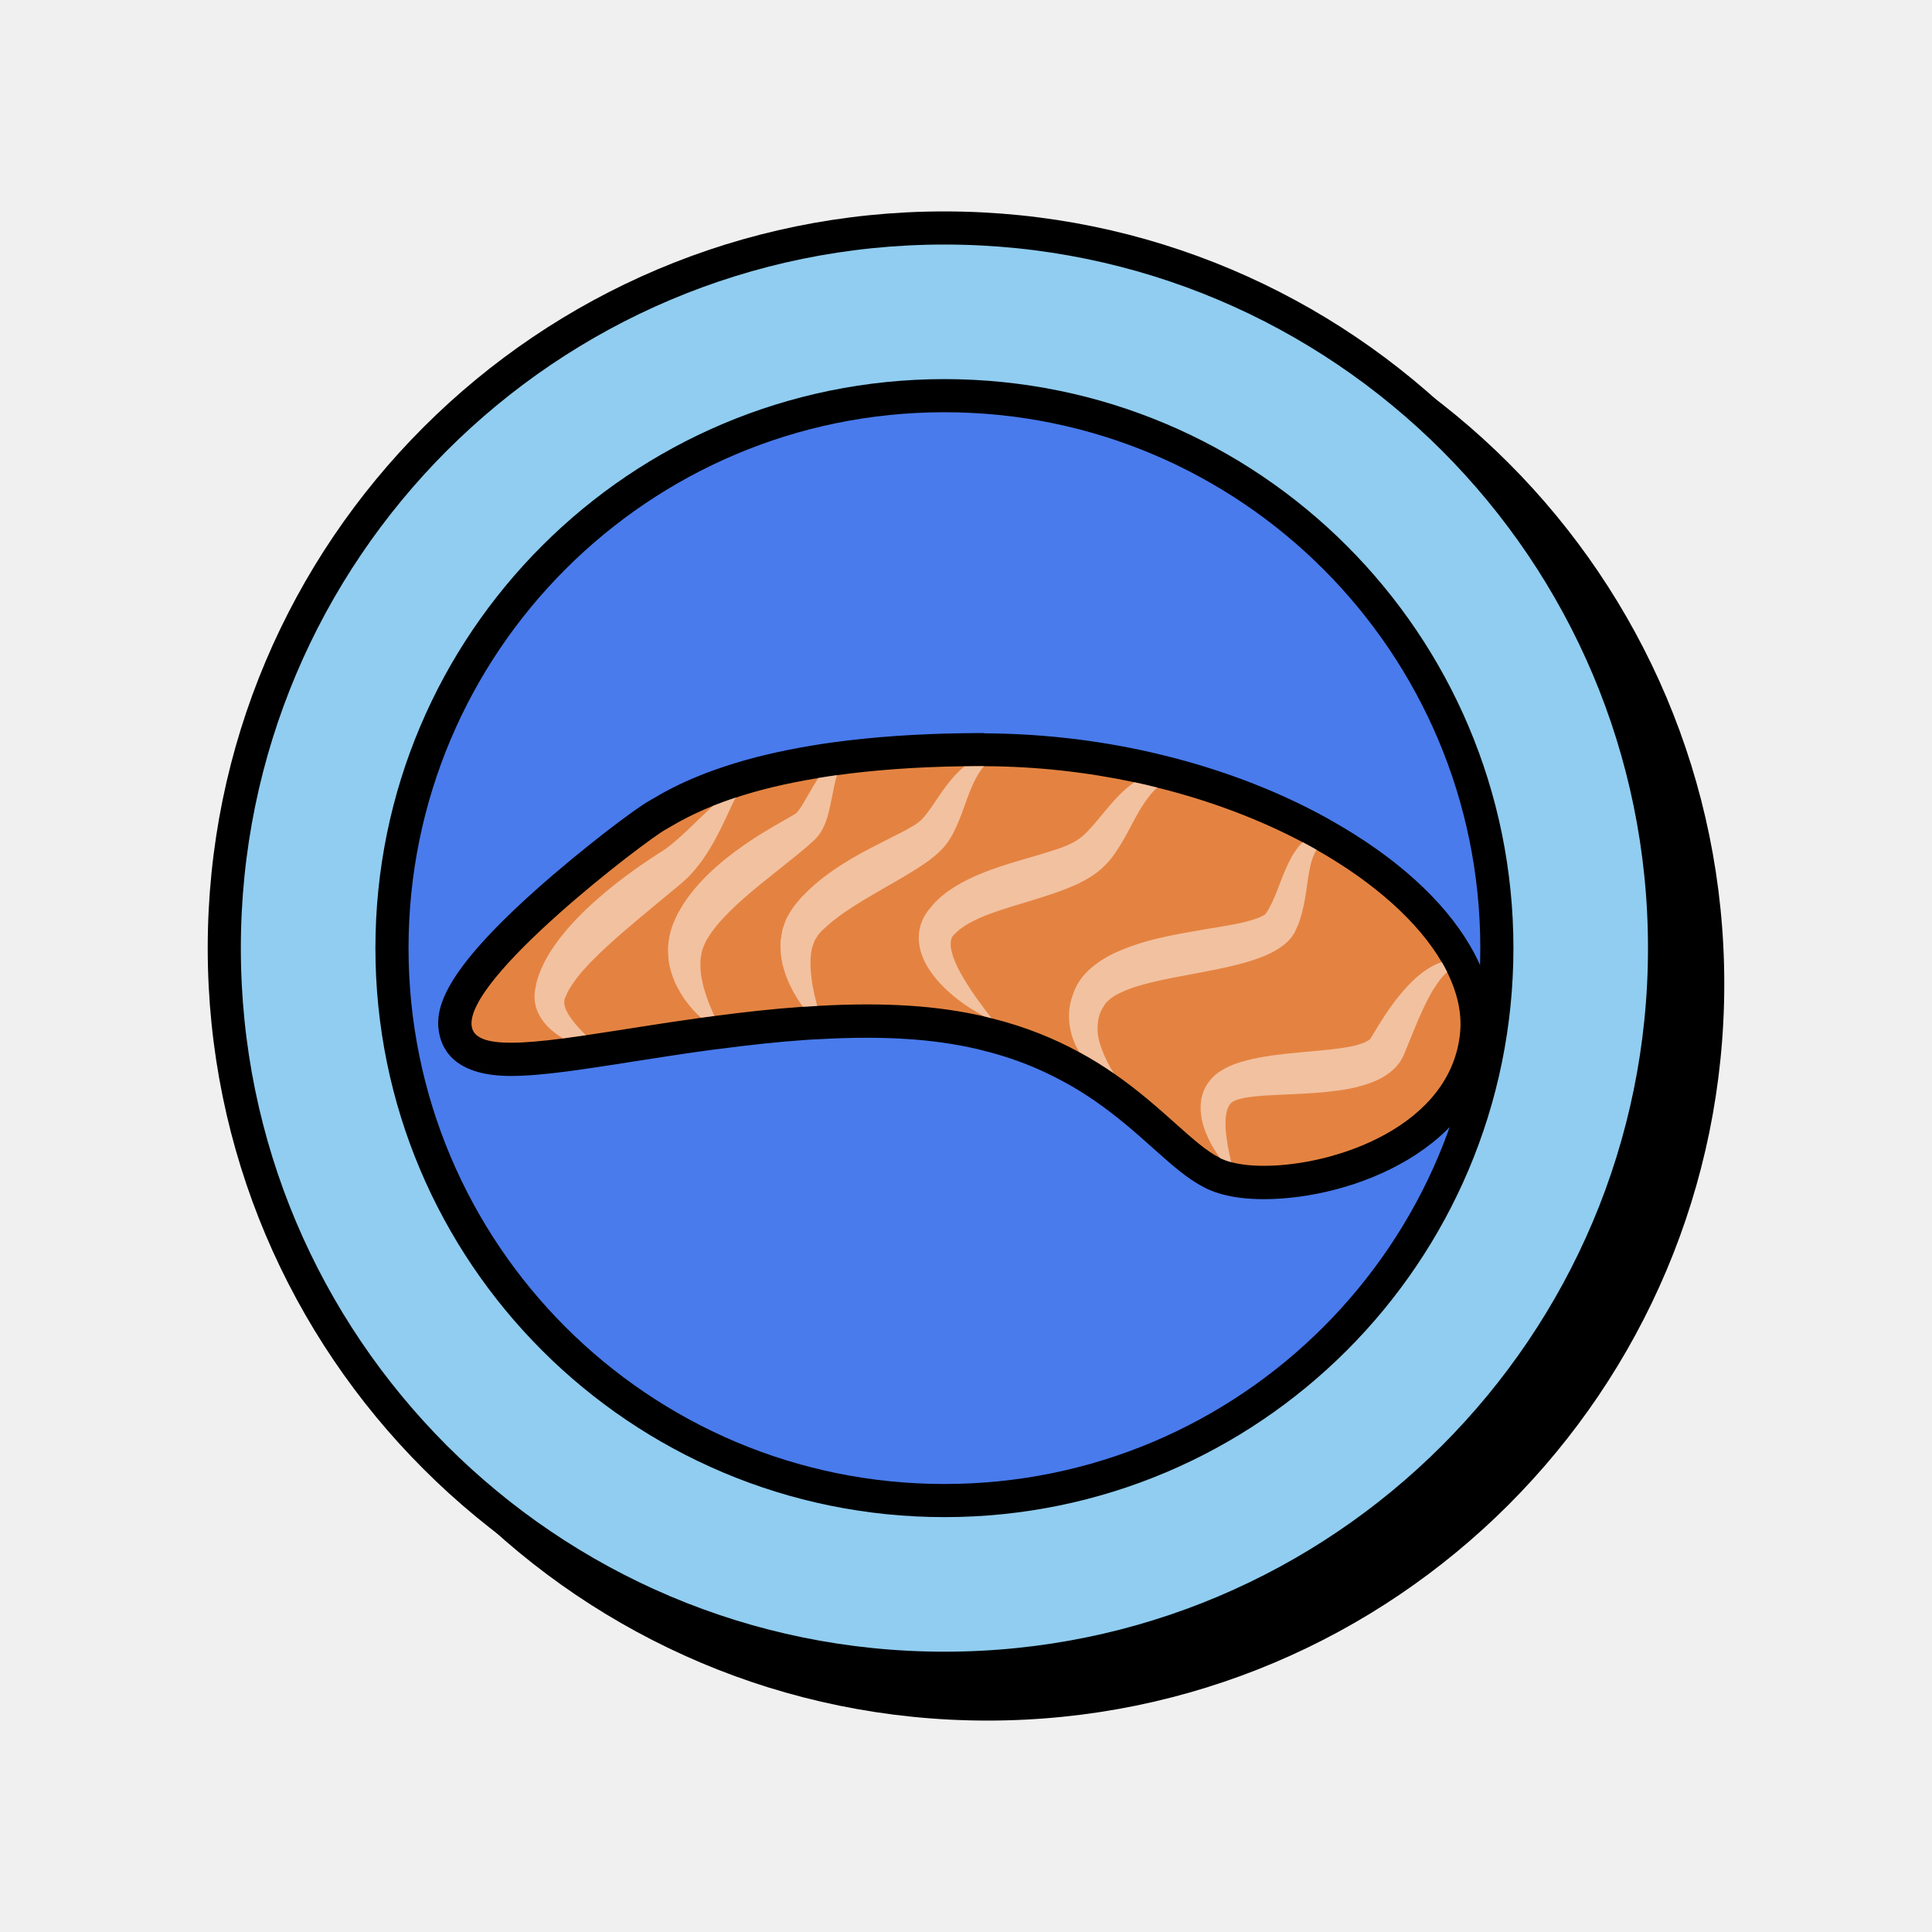
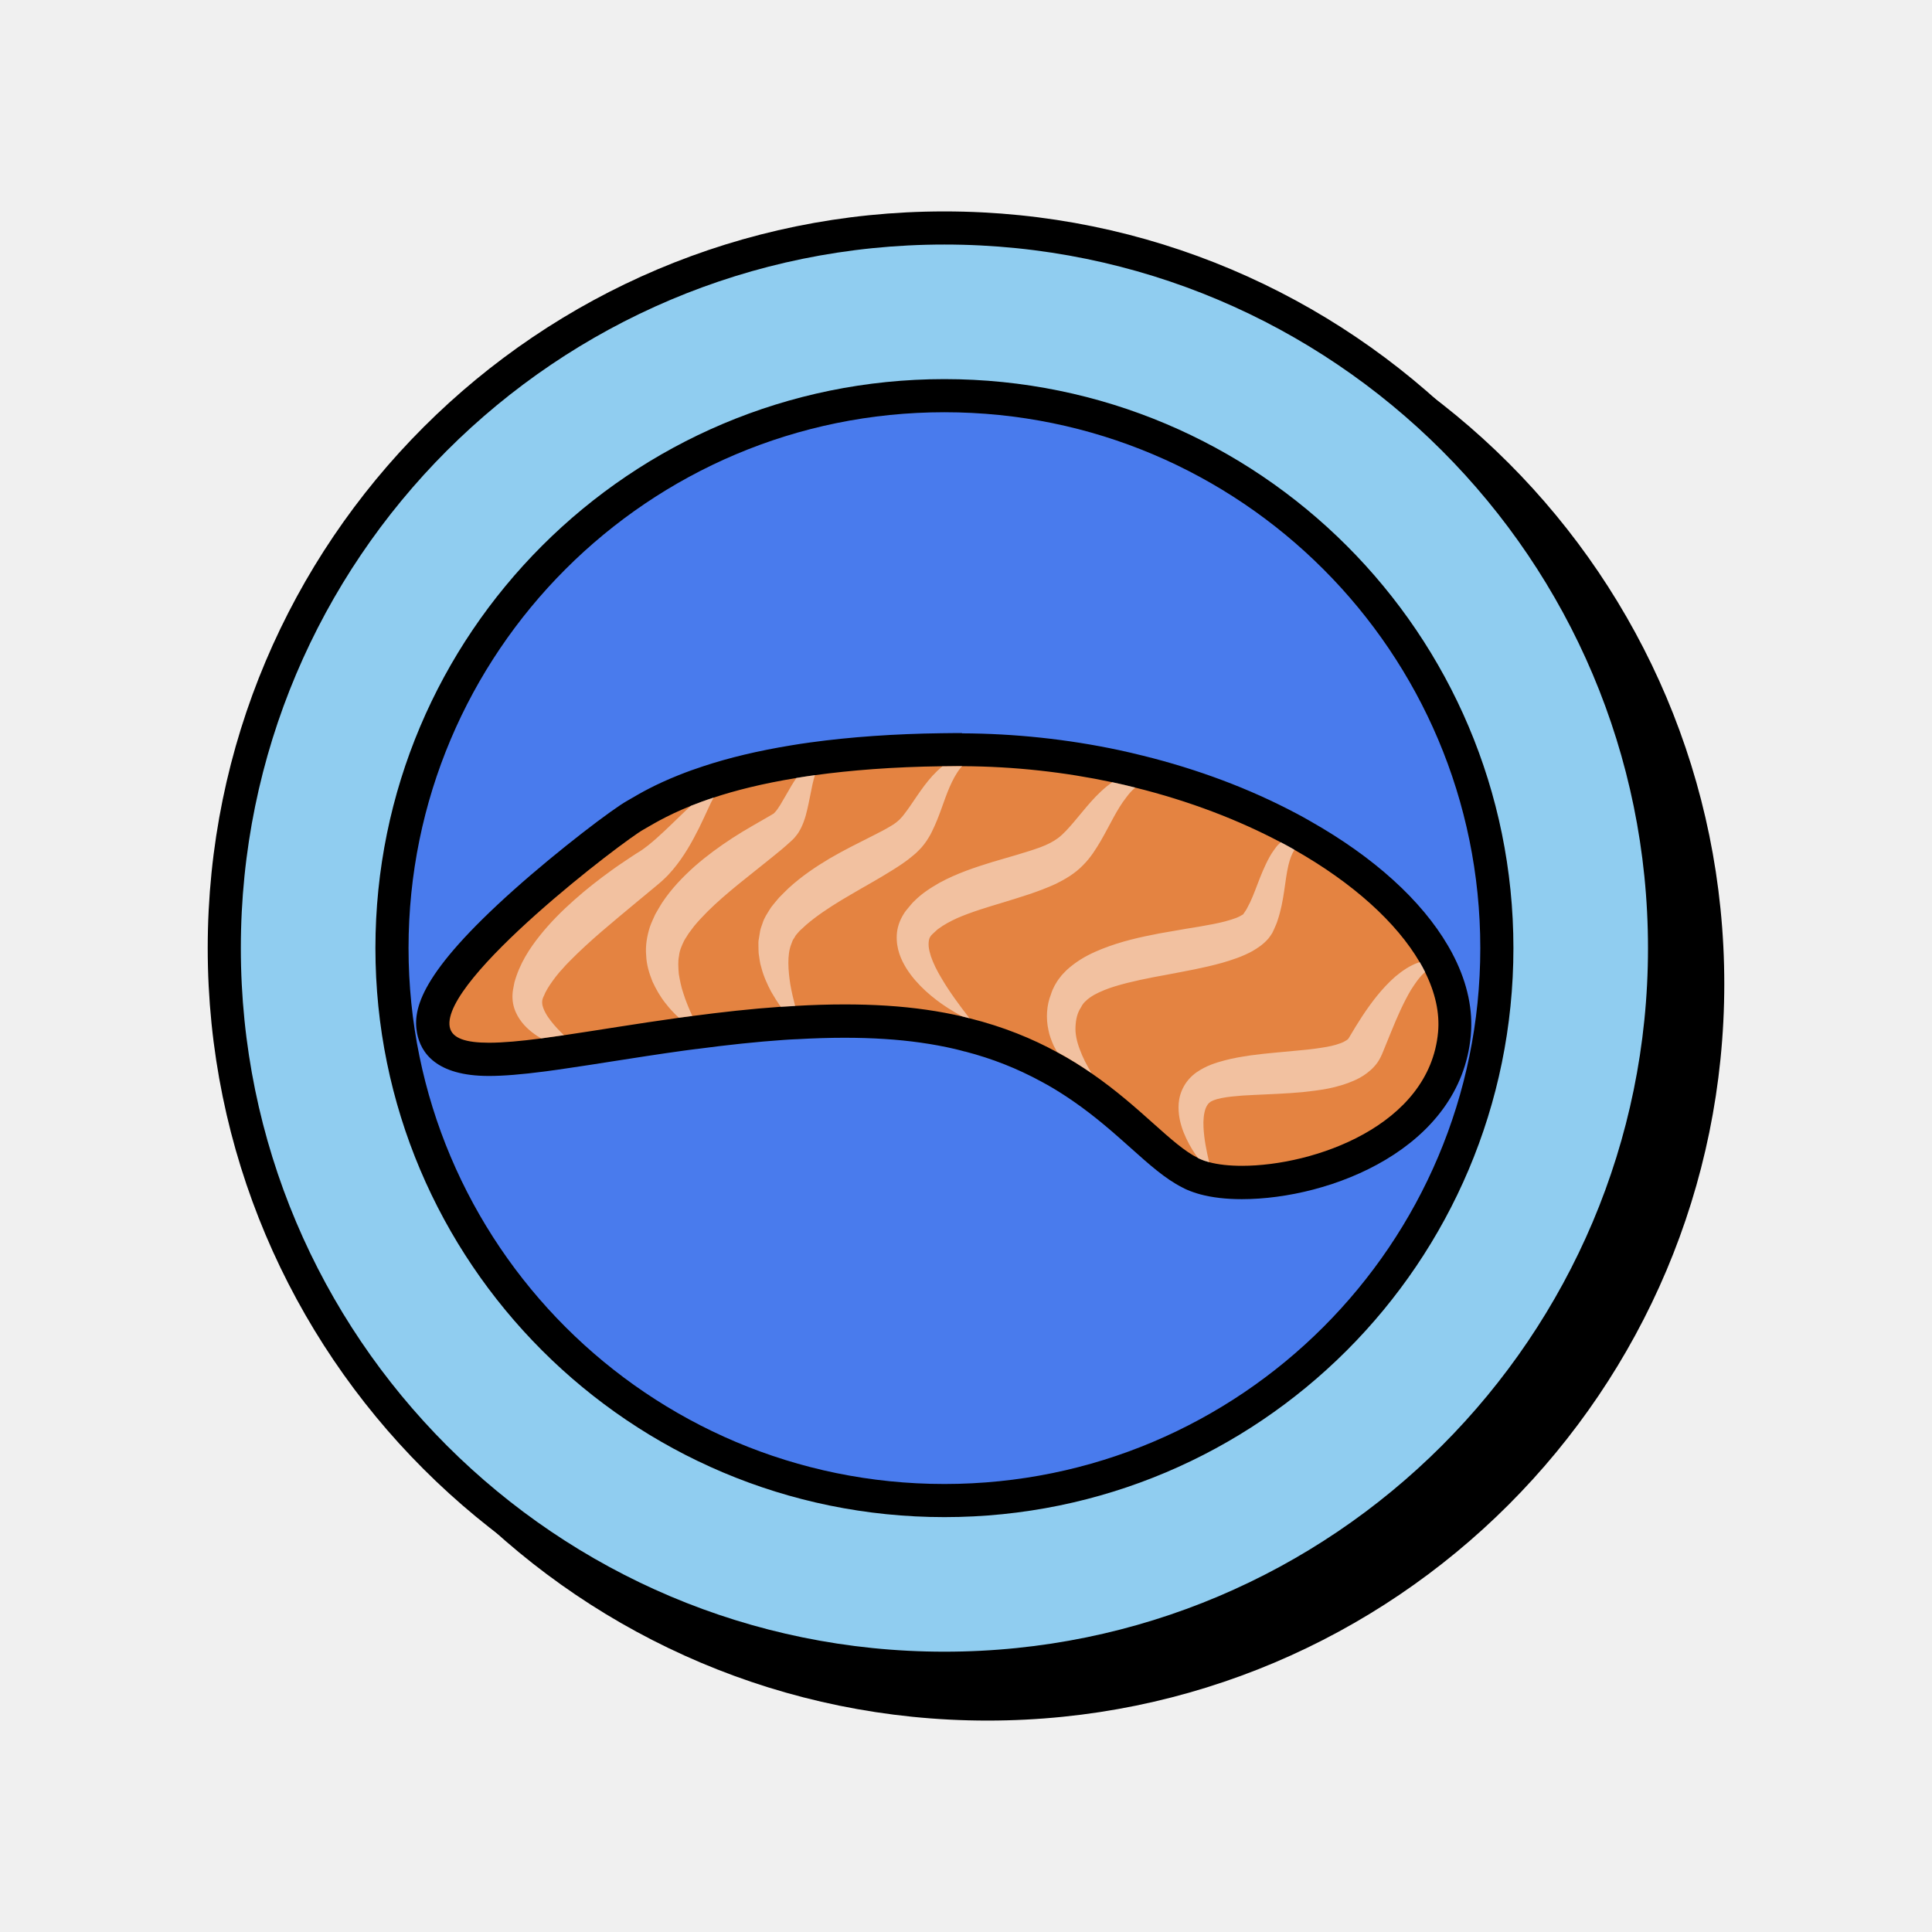
<svg xmlns="http://www.w3.org/2000/svg" viewBox="0 0 350 350">
  <circle cx="178.91" cy="178.24" r="130.46" style="stroke:#000;stroke-miterlimit:10;stroke-width:6px;fill:#000" />
  <circle cx="171.09" cy="171.76" r="130.46" style="fill:#90cdf0;stroke:#000;stroke-miterlimit:10;stroke-width:6px" />
  <circle cx="171.09" cy="171.76" r="100.08" style="fill:#497bed;stroke:#000;stroke-miterlimit:10;stroke-width:6px" />
-   <path d="M229 214.2c-2.57 0-4.83-.26-6.72-.76-.74-.2-1.4-.43-2.03-.7a4.88 4.88 0 0 1-.65-.32c-2.74-1.38-5.5-3.84-8.69-6.68-3.06-2.74-6.53-5.83-10.87-8.83a65.794 65.794 0 0 0-5.3-3.3l-.68-.37c-4.64-2.53-9.48-4.42-14.79-5.77h-.03l-.4-.11c-.32-.09-.62-.17-.94-.24l-.21-.05c-4.13-.96-8.59-1.59-13.25-1.89-2.36-.15-4.86-.22-7.42-.22-2.77 0-5.72.09-8.76.26-.87.04-1.7.09-2.54.15-4.83.34-10.03.88-15.89 1.66-.48.06-2.45.32-2.45.32-4.47.62-8.74 1.29-12.86 1.94-2.78.43-5.43.85-7.91 1.21-1.43.21-2.81.41-4.14.59-4.25.55-7.39.81-9.89.81h-.02c-2.26 0-9.04-.02-10.03-5.32-.57-3.09.53-8.84 16.59-23.18 8.49-7.58 17.92-14.61 20.03-15.76.21-.12.47-.27.77-.44 1.53-.89 4.09-2.39 8.16-4.01a67.61 67.61 0 0 1 4.28-1.54c4.53-1.5 9.74-2.74 15.46-3.67 1.1-.18 2.24-.36 3.43-.52 7.11-.98 15.01-1.54 23.44-1.64.89-.01 1.8-.03 2.73-.03h.88c9.39.04 18.74 1.04 27.83 2.97 1.61.35 2.92.65 4.1.96l.17.04c9.76 2.41 18.86 5.84 27.05 10.18.87.46 1.73.93 2.57 1.42 11.01 6.23 19.24 13.66 23.78 21.45.38.64.74 1.29 1.06 1.96 2.12 4.25 3.02 8.46 2.66 12.48-1.69 18.58-23.54 26.94-38.51 26.94Z" style="fill:#e48341;stroke-width:0" />
-   <path d="M178.29 138.8c9.53.04 18.66 1.09 27.2 2.91 1.4.3 2.79.62 4.16.97h.01c9.8 2.43 18.71 5.86 26.37 9.92.85.44 1.67.9 2.48 1.36 10.57 5.99 18.5 13.16 22.69 20.37.35.59.67 1.17.96 1.77 1.84 3.7 2.68 7.38 2.36 10.89-1.55 16.97-22.56 24.21-35.52 24.21-2.28 0-4.31-.22-5.95-.66-.61-.16-1.15-.35-1.64-.57-.13-.05-.25-.11-.38-.19-4.78-2.35-10.21-9.08-19.28-15.34-1.91-1.31-3.98-2.62-6.24-3.83h-.01c-4.47-2.44-9.68-4.6-15.86-6.14h-.01c-.42-.11-.82-.21-1.25-.32h-.01c-4.13-.96-8.7-1.64-13.75-1.96-2.51-.16-5.05-.23-7.6-.23-2.97 0-5.96.1-8.93.27-.86.04-1.72.09-2.59.15-5.46.38-10.87.99-16.07 1.68-.82.1-1.63.21-2.43.32-7.62 1.06-14.72 2.26-20.83 3.16-1.43.21-2.79.4-4.11.58-3.69.48-6.9.78-9.49.78-4.16 0-6.71-.78-7.1-2.87-1.59-8.62 31.6-33.83 35.11-35.75 1.29-.71 3.88-2.41 8.6-4.3 1.21-.48 2.58-.99 4.09-1.48 3.89-1.29 8.82-2.55 15.02-3.56 1.07-.18 2.19-.35 3.34-.51 6.41-.88 14.02-1.5 23.08-1.62.88-.01 1.78-.03 2.69-.03h.88m.02-5.98h-.9c-.94 0-1.86.01-2.78.03-8.54.11-16.55.67-23.82 1.67-1.22.16-2.4.35-3.49.53-5.87.96-11.23 2.23-15.93 3.79-1.44.47-2.9.99-4.42 1.6-4.29 1.71-6.97 3.27-8.57 4.21-.28.16-.51.3-.71.41-2.58 1.41-12.36 8.82-20.58 16.15-16.9 15.09-18.35 21.59-17.55 25.95.66 3.55 3.46 7.78 13 7.78 2.63 0 5.89-.26 10.26-.83 1.37-.18 2.77-.38 4.22-.6 2.48-.36 5.11-.77 7.89-1.21 4.11-.64 8.36-1.31 12.84-1.93.34-.04.69-.09 1.04-.14.44-.06.88-.12 1.32-.17h.06c5.8-.77 10.93-1.31 15.69-1.64.84-.06 1.64-.11 2.44-.14h.08c2.99-.17 5.88-.26 8.59-.26 2.5 0 4.93.07 7.23.22 4.5.28 8.8.89 12.76 1.81l.37.09c.22.06.45.11.67.17l.78.21h.06c4.92 1.28 9.42 3.06 13.74 5.41l1.17.64c1.5.85 3 1.8 4.56 2.87 4.18 2.88 7.58 5.92 10.57 8.59 3.32 2.97 6.2 5.54 9.28 7.1.29.16.58.3.88.43.75.32 1.55.6 2.4.83 2.17.58 4.69.87 7.51.87 16.11 0 39.63-9.2 41.49-29.66.41-4.59-.59-9.33-2.97-14.11-.34-.69-.72-1.4-1.16-2.14-4.81-8.24-13.41-16.03-24.88-22.53-.93-.54-1.8-1.02-2.68-1.48-8.38-4.44-17.71-7.95-27.7-10.42l-.34-.08c-1.16-.29-2.42-.59-4-.93-9.3-1.98-18.87-3-28.45-3.04h-.01Z" style="stroke-width:0;fill:#000" />
+   <path d="M225 214.2c-2.57 0-4.83-.26-6.72-.76-.74-.2-1.4-.43-2.03-.7a4.88 4.88 0 0 1-.65-.32c-2.74-1.38-5.5-3.84-8.69-6.68-3.06-2.74-6.53-5.83-10.87-8.83a65.794 65.794 0 0 0-5.3-3.3l-.68-.37c-4.64-2.53-9.48-4.42-14.79-5.77h-.03l-.4-.11c-.32-.09-.62-.17-.94-.24l-.21-.05c-4.13-.96-8.59-1.59-13.25-1.89-2.36-.15-4.86-.22-7.42-.22-2.77 0-5.72.09-8.76.26-.87.04-1.7.09-2.54.15-4.83.34-10.03.88-15.89 1.66-.48.06-2.45.32-2.45.32-4.47.62-8.74 1.29-12.86 1.94-2.78.43-5.43.85-7.91 1.21-1.43.21-2.81.41-4.14.59-4.25.55-7.39.81-9.89.81h-.02c-2.26 0-9.04-.02-10.03-5.32-.57-3.09.53-8.84 16.59-23.18 8.49-7.58 17.92-14.61 20.03-15.76.21-.12.47-.27.77-.44 1.53-.89 4.09-2.39 8.16-4.01a67.61 67.61 0 0 1 4.28-1.54c4.53-1.5 9.74-2.74 15.46-3.67 1.1-.18 2.24-.36 3.43-.52 7.11-.98 15.01-1.54 23.44-1.64.89-.01 1.8-.03 2.73-.03h.88c9.39.04 18.74 1.04 27.83 2.97 1.61.35 2.92.65 4.1.96l.17.04c9.76 2.41 18.86 5.84 27.05 10.18.87.46 1.73.93 2.57 1.42 11.01 6.23 19.24 13.66 23.78 21.45.38.64.74 1.29 1.06 1.96 2.12 4.25 3.02 8.46 2.66 12.48-1.69 18.58-23.54 26.94-38.51 26.94Z" style="fill:#e48341;stroke-width:0" />
+   <path d="M174.29 138.8c9.53.04 18.66 1.09 27.2 2.91 1.4.3 2.79.62 4.16.97h.01c9.8 2.43 18.71 5.86 26.37 9.92.85.44 1.67.9 2.48 1.36 10.57 5.99 18.5 13.16 22.69 20.37.35.59.67 1.17.96 1.77 1.84 3.7 2.68 7.38 2.36 10.89-1.55 16.97-22.56 24.21-35.52 24.21-2.28 0-4.31-.22-5.95-.66-.61-.16-1.15-.35-1.64-.57-.13-.05-.25-.11-.38-.19-4.78-2.35-10.21-9.08-19.28-15.34-1.91-1.31-3.98-2.62-6.24-3.83h-.01c-4.47-2.44-9.68-4.6-15.86-6.14h-.01c-.42-.11-.82-.21-1.25-.32h-.01c-4.13-.96-8.7-1.64-13.75-1.96-2.51-.16-5.05-.23-7.6-.23-2.97 0-5.96.1-8.93.27-.86.04-1.72.09-2.59.15-5.46.38-10.87.99-16.07 1.68-.82.1-1.63.21-2.43.32-7.62 1.06-14.72 2.26-20.83 3.16-1.43.21-2.79.4-4.11.58-3.69.48-6.9.78-9.49.78-4.16 0-6.71-.78-7.1-2.87-1.59-8.62 31.6-33.83 35.11-35.75 1.29-.71 3.88-2.41 8.6-4.3 1.21-.48 2.58-.99 4.09-1.48 3.89-1.29 8.82-2.55 15.02-3.56 1.07-.18 2.19-.35 3.34-.51 6.41-.88 14.02-1.5 23.08-1.62.88-.01 1.78-.03 2.69-.03h.88m.02-5.98h-.9c-.94 0-1.86.01-2.78.03-8.54.11-16.55.67-23.82 1.67-1.22.16-2.4.35-3.49.53-5.87.96-11.23 2.23-15.93 3.79-1.44.47-2.9.99-4.42 1.6-4.29 1.71-6.97 3.27-8.57 4.21-.28.16-.51.3-.71.41-2.58 1.41-12.36 8.82-20.58 16.15-16.9 15.09-18.35 21.59-17.55 25.95.66 3.55 3.46 7.78 13 7.78 2.63 0 5.89-.26 10.26-.83 1.37-.18 2.77-.38 4.22-.6 2.48-.36 5.11-.77 7.89-1.21 4.11-.64 8.36-1.31 12.84-1.93.34-.04.69-.09 1.04-.14.44-.06.88-.12 1.32-.17h.06c5.8-.77 10.93-1.31 15.69-1.64.84-.06 1.64-.11 2.44-.14h.08c2.99-.17 5.88-.26 8.59-.26 2.5 0 4.93.07 7.23.22 4.5.28 8.8.89 12.76 1.81l.37.09c.22.06.45.11.67.17l.78.21h.06c4.92 1.28 9.42 3.06 13.74 5.41l1.17.64c1.5.85 3 1.8 4.56 2.87 4.18 2.88 7.58 5.92 10.57 8.59 3.32 2.97 6.2 5.54 9.28 7.1.29.16.58.3.88.43.75.32 1.55.6 2.4.83 2.17.58 4.69.87 7.51.87 16.11 0 39.63-9.2 41.49-29.66.41-4.59-.59-9.33-2.97-14.11-.34-.69-.72-1.4-1.16-2.14-4.81-8.24-13.41-16.03-24.88-22.53-.93-.54-1.8-1.02-2.68-1.48-8.38-4.44-17.71-7.95-27.7-10.42l-.34-.08c-1.16-.29-2.42-.59-4-.93-9.3-1.98-18.87-3-28.45-3.04h-.01Z" style="stroke-width:0;fill:#000" />
  <g style="opacity:.5">
-     <path d="M178.29 138.8c-.13.13-.21.24-.32.37-.82 1.04-1.41 2.21-1.95 3.44-1.07 2.45-1.74 5.12-3.2 8.06-.18.37-.38.75-.62 1.12-.23.38-.47.76-.78 1.15-.29.39-.62.76-.96 1.09l-.52.51-.49.42c-1.33 1.14-2.62 1.95-3.88 2.74-2.53 1.59-5.02 2.93-7.38 4.33-2.39 1.38-4.65 2.79-6.68 4.33-.52.38-.97.78-1.47 1.19l-.67.62c-.2.2-.51.43-.61.58-.27.34-.63.64-.81 1.06-.11.2-.28.38-.37.61l-.27.71c-.72 1.93-.54 4.6-.13 7.25.23 1.28.52 2.56.87 3.87-.86.04-1.72.09-2.59.15-.64-.87-1.21-1.79-1.76-2.75-.72-1.38-1.39-2.82-1.79-4.43-.27-.77-.32-1.66-.47-2.5-.03-.43-.03-.88-.04-1.33-.01-.45-.03-.9.08-1.36l.23-1.4c.09-.47.28-.92.44-1.39.28-.95.85-1.76 1.38-2.62.28-.45.53-.69.8-1.05l.8-.95c.57-.57 1.14-1.17 1.72-1.71 2.36-2.17 4.93-3.89 7.5-5.42 2.58-1.5 5.19-2.79 7.67-4.04 1.23-.61 2.43-1.24 3.4-1.83l.37-.23.29-.2c.21-.13.39-.29.56-.44.19-.13.37-.33.56-.54.19-.18.38-.42.57-.67 1.54-1.95 3.03-4.65 5.15-6.99.54-.59 1.14-1.17 1.78-1.71.88-.01 1.78-.03 2.69-.03h.88Zm31.36 3.88c-.59.52-1.12 1.09-1.58 1.73-1.77 2.24-2.96 4.99-4.65 7.91-.86 1.44-1.78 2.98-3.22 4.42-1.47 1.53-3.28 2.56-4.89 3.36-3.26 1.5-6.41 2.4-9.43 3.34-2.99.9-5.91 1.77-8.46 2.88-1.24.57-2.43 1.2-3.36 1.9-.28.16-.43.38-.66.56-.21.19-.44.39-.53.49-.24.25-.42.48-.53.83-.09.34-.15.81-.1 1.35.04.54.21 1.16.4 1.79.43 1.26 1.09 2.59 1.87 3.89 1.45 2.49 3.23 4.89 5.12 7.34-.42-.11-.82-.21-1.25-.32h-.01c-.93-.48-1.84-1.02-2.73-1.59-1.4-.9-2.73-1.92-3.99-3.07-1.25-1.16-2.44-2.46-3.45-4.06-.97-1.57-1.87-3.56-1.74-6.06.06-1.25.49-2.54 1.14-3.61.33-.59.66-.96.99-1.35.34-.39.66-.83 1.02-1.15 1.43-1.45 3.03-2.44 4.61-3.35 3.18-1.72 6.39-2.77 9.49-3.73 3.1-.93 6.13-1.73 8.76-2.69 1.31-.49 2.32-1.01 3.21-1.67.93-.69 1.9-1.78 2.88-2.93 1.96-2.27 3.99-5.12 6.95-7.19 1.4.3 2.79.62 4.16.97Zm28.86 11.28c-.53.77-.83 1.72-1.09 2.74-.71 2.97-.72 6.34-2 10.13-.14.47-.37.95-.58 1.43-.13.25-.2.47-.35.75-.21.33-.43.66-.67.97-.96 1.12-1.98 1.76-2.93 2.32-1.9 1.04-3.69 1.59-5.43 2.11-3.47.97-6.82 1.54-10.09 2.17-3.25.59-6.43 1.21-9.31 2.08-1.43.43-2.75.97-3.87 1.58-.27.15-.51.33-.76.49-.2.18-.47.33-.63.52-.42.35-.67.66-.97 1.24-.67 1.02-.93 2.17-.99 3.47-.08 1.29.23 2.73.77 4.14.53 1.47 1.28 2.91 2.15 4.32-1.91-1.31-3.98-2.62-6.24-3.83h-.01c-.21-.38-.42-.77-.63-1.16-.39-.91-.78-1.86-.96-2.89-.44-2.03-.34-4.38.47-6.41.3-1 .91-2.16 1.64-3.06.34-.49.76-.86 1.15-1.28.4-.37.82-.73 1.25-1.05 1.69-1.29 3.47-2.14 5.22-2.84 3.5-1.39 6.95-2.14 10.32-2.79l5-.87c1.64-.25 3.25-.53 4.79-.83 1.53-.29 3.01-.68 4.16-1.11.54-.21.99-.47 1.17-.59.03-.03.05-.04.1-.04.06-.09.16-.25.25-.37.18-.27.37-.52.52-.85 1.39-2.44 2.2-5.89 4.03-9.2.24-.42.47-.82.78-1.23.3-.4.56-.81.96-1.16.1-.1.2-.2.3-.29.85.44 1.67.9 2.48 1.36Zm23.65 22.14c-1.05.91-1.83 2.11-2.58 3.28-1.38 2.35-2.49 4.91-3.56 7.54l-1.64 4.02c-.08.21-.44.96-.8 1.49-.38.53-.81 1.02-1.25 1.4-.88.8-1.81 1.36-2.68 1.77-3.51 1.6-6.62 1.9-9.68 2.25-3.03.28-5.98.37-8.79.51-1.4.05-2.78.15-4.06.29-1.26.14-2.5.37-3.23.66-.64.25-1.09.54-1.47 1.47-.34.9-.47 2.17-.39 3.5.1 2.01.51 4.12 1.02 6.27-.61-.16-1.15-.35-1.64-.57-.13-.05-.25-.11-.38-.19-.13-.16-.25-.33-.37-.51-.88-1.28-1.64-2.64-2.25-4.17-.58-1.52-1.02-3.22-.88-5.22.08-1 .37-2.08.94-3.1.56-1.01 1.4-1.91 2.31-2.54 1.81-1.23 3.46-1.72 5.07-2.15 1.59-.43 3.15-.67 4.65-.9 3.03-.42 5.95-.61 8.76-.9 1.4-.13 2.77-.27 4.06-.48 1.29-.18 2.51-.45 3.44-.8.48-.16.83-.35 1.07-.51.13-.06.19-.14.27-.18.06-.08.06.04.32-.4a90.38 90.38 0 0 1 2.36-3.83c1.68-2.53 3.56-5.04 5.99-7.18 1.25-1.04 2.63-2.01 4.22-2.55.08-.03.15-.05.23-.06.35.59.67 1.17.96 1.77Zm-110.53-35.66c-.33 1.04-.56 2.15-.77 3.28-.27 1.3-.51 2.64-.91 4.08-.21.72-.47 1.47-.88 2.29-.24.42-.43.82-.83 1.29-.16.21-.39.49-.53.62l-.47.44c-1.18 1.09-2.19 1.91-3.26 2.77l-3.12 2.5c-2.06 1.63-4.08 3.25-5.98 4.91-1.9 1.66-3.66 3.39-5.13 5.15l-1.01 1.35c-.25.45-.61.91-.83 1.35-.39.82-.8 1.69-.9 2.7-.21 1-.13 2.1-.04 3.25.19 1.14.42 2.35.83 3.54.43 1.36.99 2.72 1.62 4.09-.82.1-1.63.21-2.43.32-.88-.78-1.69-1.67-2.44-2.64-.92-1.15-1.68-2.48-2.34-3.89-.58-1.47-1.09-3.04-1.15-4.76-.16-1.71.14-3.49.68-5.18.29-.81.63-1.52.97-2.27.39-.69.8-1.38 1.21-2.05 1.72-2.6 3.79-4.73 5.94-6.65 2.17-1.9 4.45-3.56 6.78-5.08 1.17-.75 2.34-1.48 3.52-2.15l3.35-1.93.32-.19c.13-.08.1-.08.18-.11.09 0 .24-.19.38-.32.32-.33.63-.82.96-1.33.64-1.05 1.3-2.26 2.02-3.47.29-.47.58-.95.91-1.42 1.07-.18 2.19-.35 3.34-.51Zm-18.35 4.07c-.3.52-.58 1.09-.83 1.64-.59 1.28-1.18 2.56-1.81 3.85-1.29 2.56-2.72 5.15-4.76 7.57-.51.61-1.06 1.2-1.68 1.77-.28.28-.66.58-.92.81l-.8.67c-1.09.87-2.12 1.79-3.2 2.65-2.12 1.77-4.25 3.52-6.29 5.28-2.05 1.77-4.04 3.58-5.84 5.42-.45.45-.9.92-1.3 1.4-.44.45-.81.93-1.2 1.41-.72.96-1.4 1.91-1.88 2.88-.09.24-.2.48-.32.72-.08.19-.13.27-.16.43-.08.27-.1.61-.03 1.04.18.86.76 1.93 1.55 2.92.68.88 1.48 1.74 2.35 2.56-1.43.21-2.79.4-4.11.58-.23-.13-.45-.27-.68-.4-1.31-.87-2.64-1.97-3.61-3.69-.48-.86-.85-1.92-.91-3.06-.04-.54.01-1.17.09-1.67.08-.43.16-.87.25-1.31.94-3.39 2.7-6.1 4.61-8.49 1.91-2.39 4.02-4.49 6.2-6.42 2.19-1.95 4.46-3.73 6.8-5.41 1.16-.85 2.36-1.63 3.55-2.43l.9-.59.76-.47c.48-.3.95-.69 1.45-1.06 1.96-1.57 3.9-3.51 5.95-5.48.57-.56 1.16-1.11 1.77-1.66 1.21-.48 2.58-.99 4.09-1.48Z" style="stroke-width:0;fill:#fff" />
+     <path d="M174.29 138.8c-.13.13-.21.24-.32.37-.82 1.04-1.41 2.21-1.95 3.44-1.07 2.45-1.74 5.12-3.2 8.06-.18.37-.38.75-.62 1.12-.23.38-.47.76-.78 1.15-.29.39-.62.76-.96 1.09l-.52.51-.49.42c-1.33 1.14-2.62 1.95-3.88 2.74-2.53 1.59-5.02 2.93-7.38 4.33-2.39 1.38-4.65 2.79-6.68 4.33-.52.38-.97.78-1.47 1.19l-.67.62c-.2.2-.51.43-.61.58-.27.34-.63.64-.81 1.06-.11.2-.28.38-.37.61l-.27.71c-.72 1.93-.54 4.6-.13 7.25.23 1.28.52 2.56.87 3.87-.86.04-1.72.09-2.59.15-.64-.87-1.21-1.79-1.76-2.75-.72-1.38-1.39-2.82-1.79-4.43-.27-.77-.32-1.66-.47-2.5-.03-.43-.03-.88-.04-1.33-.01-.45-.03-.9.08-1.36l.23-1.4c.09-.47.28-.92.44-1.39.28-.95.85-1.76 1.38-2.62.28-.45.53-.69.8-1.05l.8-.95c.57-.57 1.14-1.17 1.72-1.71 2.36-2.17 4.93-3.89 7.5-5.42 2.58-1.5 5.19-2.79 7.67-4.04 1.23-.61 2.43-1.24 3.4-1.83l.37-.23.29-.2c.21-.13.39-.29.56-.44.19-.13.37-.33.56-.54.19-.18.38-.42.57-.67 1.54-1.95 3.03-4.65 5.15-6.99.54-.59 1.14-1.17 1.78-1.71.88-.01 1.78-.03 2.69-.03h.88Zm31.36 3.88c-.59.52-1.12 1.09-1.58 1.73-1.77 2.24-2.96 4.99-4.65 7.91-.86 1.44-1.78 2.98-3.22 4.42-1.47 1.53-3.28 2.56-4.89 3.36-3.26 1.5-6.41 2.4-9.43 3.34-2.99.9-5.91 1.77-8.46 2.88-1.24.57-2.43 1.2-3.36 1.9-.28.16-.43.38-.66.56-.21.19-.44.39-.53.49-.24.25-.42.48-.53.83-.09.34-.15.81-.1 1.35.04.54.21 1.16.4 1.79.43 1.26 1.09 2.59 1.87 3.89 1.45 2.49 3.23 4.89 5.12 7.34-.42-.11-.82-.21-1.25-.32h-.01c-.93-.48-1.84-1.02-2.73-1.59-1.4-.9-2.73-1.92-3.99-3.07-1.25-1.16-2.44-2.46-3.45-4.06-.97-1.57-1.87-3.56-1.74-6.06.06-1.25.49-2.54 1.14-3.61.33-.59.66-.96.99-1.35.34-.39.66-.83 1.02-1.15 1.43-1.45 3.03-2.44 4.61-3.35 3.18-1.72 6.39-2.77 9.49-3.73 3.1-.93 6.13-1.73 8.76-2.69 1.31-.49 2.32-1.01 3.21-1.67.93-.69 1.9-1.78 2.88-2.93 1.96-2.27 3.99-5.12 6.95-7.19 1.4.3 2.79.62 4.16.97Zm28.86 11.28c-.53.77-.83 1.72-1.09 2.74-.71 2.97-.72 6.34-2 10.13-.14.47-.37.95-.58 1.43-.13.25-.2.47-.35.75-.21.33-.43.66-.67.97-.96 1.12-1.98 1.76-2.93 2.32-1.9 1.04-3.69 1.59-5.43 2.11-3.47.97-6.82 1.54-10.09 2.17-3.25.59-6.43 1.21-9.31 2.08-1.43.43-2.75.97-3.87 1.58-.27.15-.51.33-.76.49-.2.18-.47.33-.63.52-.42.35-.67.66-.97 1.24-.67 1.02-.93 2.17-.99 3.47-.08 1.29.23 2.73.77 4.14.53 1.47 1.28 2.91 2.15 4.32-1.91-1.31-3.98-2.62-6.24-3.83h-.01c-.21-.38-.42-.77-.63-1.16-.39-.91-.78-1.86-.96-2.89-.44-2.03-.34-4.38.47-6.41.3-1 .91-2.16 1.64-3.06.34-.49.76-.86 1.15-1.28.4-.37.82-.73 1.25-1.05 1.69-1.29 3.47-2.14 5.22-2.84 3.5-1.39 6.95-2.14 10.32-2.79l5-.87c1.64-.25 3.25-.53 4.79-.83 1.53-.29 3.01-.68 4.16-1.11.54-.21.99-.47 1.17-.59.03-.03.05-.04.1-.04.06-.09.16-.25.25-.37.18-.27.37-.52.52-.85 1.39-2.44 2.2-5.89 4.03-9.2.24-.42.47-.82.78-1.23.3-.4.56-.81.96-1.16.1-.1.2-.2.3-.29.85.44 1.67.9 2.48 1.36Zm23.65 22.14c-1.05.91-1.83 2.11-2.58 3.28-1.38 2.35-2.49 4.91-3.56 7.54l-1.64 4.02c-.08.21-.44.96-.8 1.49-.38.53-.81 1.02-1.25 1.4-.88.8-1.81 1.36-2.68 1.77-3.51 1.6-6.62 1.9-9.68 2.25-3.03.28-5.98.37-8.79.51-1.4.05-2.78.15-4.06.29-1.26.14-2.5.37-3.23.66-.64.25-1.09.54-1.47 1.47-.34.9-.47 2.17-.39 3.5.1 2.01.51 4.12 1.02 6.27-.61-.16-1.15-.35-1.64-.57-.13-.05-.25-.11-.38-.19-.13-.16-.25-.33-.37-.51-.88-1.28-1.64-2.64-2.25-4.17-.58-1.52-1.02-3.22-.88-5.22.08-1 .37-2.08.94-3.1.56-1.01 1.4-1.91 2.31-2.54 1.81-1.23 3.46-1.72 5.07-2.15 1.59-.43 3.15-.67 4.65-.9 3.03-.42 5.95-.61 8.76-.9 1.4-.13 2.77-.27 4.06-.48 1.29-.18 2.51-.45 3.44-.8.48-.16.83-.35 1.07-.51.13-.06.19-.14.27-.18.06-.08.06.04.32-.4a90.38 90.38 0 0 1 2.36-3.83c1.68-2.53 3.56-5.04 5.99-7.18 1.25-1.04 2.63-2.01 4.22-2.55.08-.03.15-.05.23-.06.35.59.67 1.17.96 1.77Zm-110.53-35.66c-.33 1.04-.56 2.15-.77 3.28-.27 1.3-.51 2.64-.91 4.08-.21.72-.47 1.47-.88 2.29-.24.42-.43.82-.83 1.29-.16.21-.39.49-.53.62l-.47.44c-1.18 1.09-2.19 1.91-3.26 2.77l-3.12 2.5c-2.06 1.63-4.08 3.25-5.98 4.91-1.9 1.66-3.66 3.39-5.13 5.15l-1.01 1.35c-.25.45-.61.91-.83 1.35-.39.82-.8 1.69-.9 2.7-.21 1-.13 2.1-.04 3.25.19 1.14.42 2.35.83 3.54.43 1.36.99 2.72 1.62 4.09-.82.1-1.63.21-2.43.32-.88-.78-1.69-1.67-2.44-2.64-.92-1.15-1.68-2.48-2.34-3.89-.58-1.47-1.09-3.04-1.15-4.76-.16-1.71.14-3.49.68-5.18.29-.81.63-1.52.97-2.27.39-.69.8-1.38 1.21-2.05 1.72-2.6 3.79-4.73 5.94-6.65 2.17-1.9 4.45-3.56 6.78-5.08 1.17-.75 2.34-1.48 3.52-2.15l3.35-1.93.32-.19c.13-.08.1-.08.18-.11.09 0 .24-.19.38-.32.32-.33.63-.82.96-1.33.64-1.05 1.3-2.26 2.02-3.47.29-.47.58-.95.91-1.42 1.07-.18 2.19-.35 3.34-.51Zm-18.35 4.07c-.3.52-.58 1.09-.83 1.64-.59 1.28-1.18 2.56-1.81 3.85-1.29 2.56-2.72 5.15-4.76 7.57-.51.61-1.06 1.2-1.68 1.77-.28.28-.66.58-.92.81l-.8.67c-1.09.87-2.12 1.79-3.2 2.65-2.12 1.77-4.25 3.52-6.29 5.28-2.05 1.77-4.04 3.58-5.84 5.42-.45.45-.9.92-1.3 1.4-.44.45-.81.93-1.2 1.41-.72.96-1.4 1.91-1.88 2.88-.09.24-.2.48-.32.72-.08.19-.13.27-.16.43-.08.27-.1.61-.03 1.04.18.86.76 1.93 1.55 2.92.68.88 1.48 1.74 2.35 2.56-1.43.21-2.79.4-4.11.58-.23-.13-.45-.27-.68-.4-1.31-.87-2.64-1.97-3.61-3.69-.48-.86-.85-1.92-.91-3.06-.04-.54.01-1.17.09-1.67.08-.43.16-.87.25-1.31.94-3.39 2.7-6.1 4.61-8.49 1.91-2.39 4.02-4.49 6.2-6.42 2.19-1.95 4.46-3.73 6.8-5.41 1.16-.85 2.36-1.63 3.55-2.43l.9-.59.76-.47c.48-.3.95-.69 1.45-1.06 1.96-1.57 3.9-3.51 5.95-5.48.57-.56 1.16-1.11 1.77-1.66 1.21-.48 2.58-.99 4.09-1.48Z" style="stroke-width:0;fill:#fff" />
  </g>
</svg>
